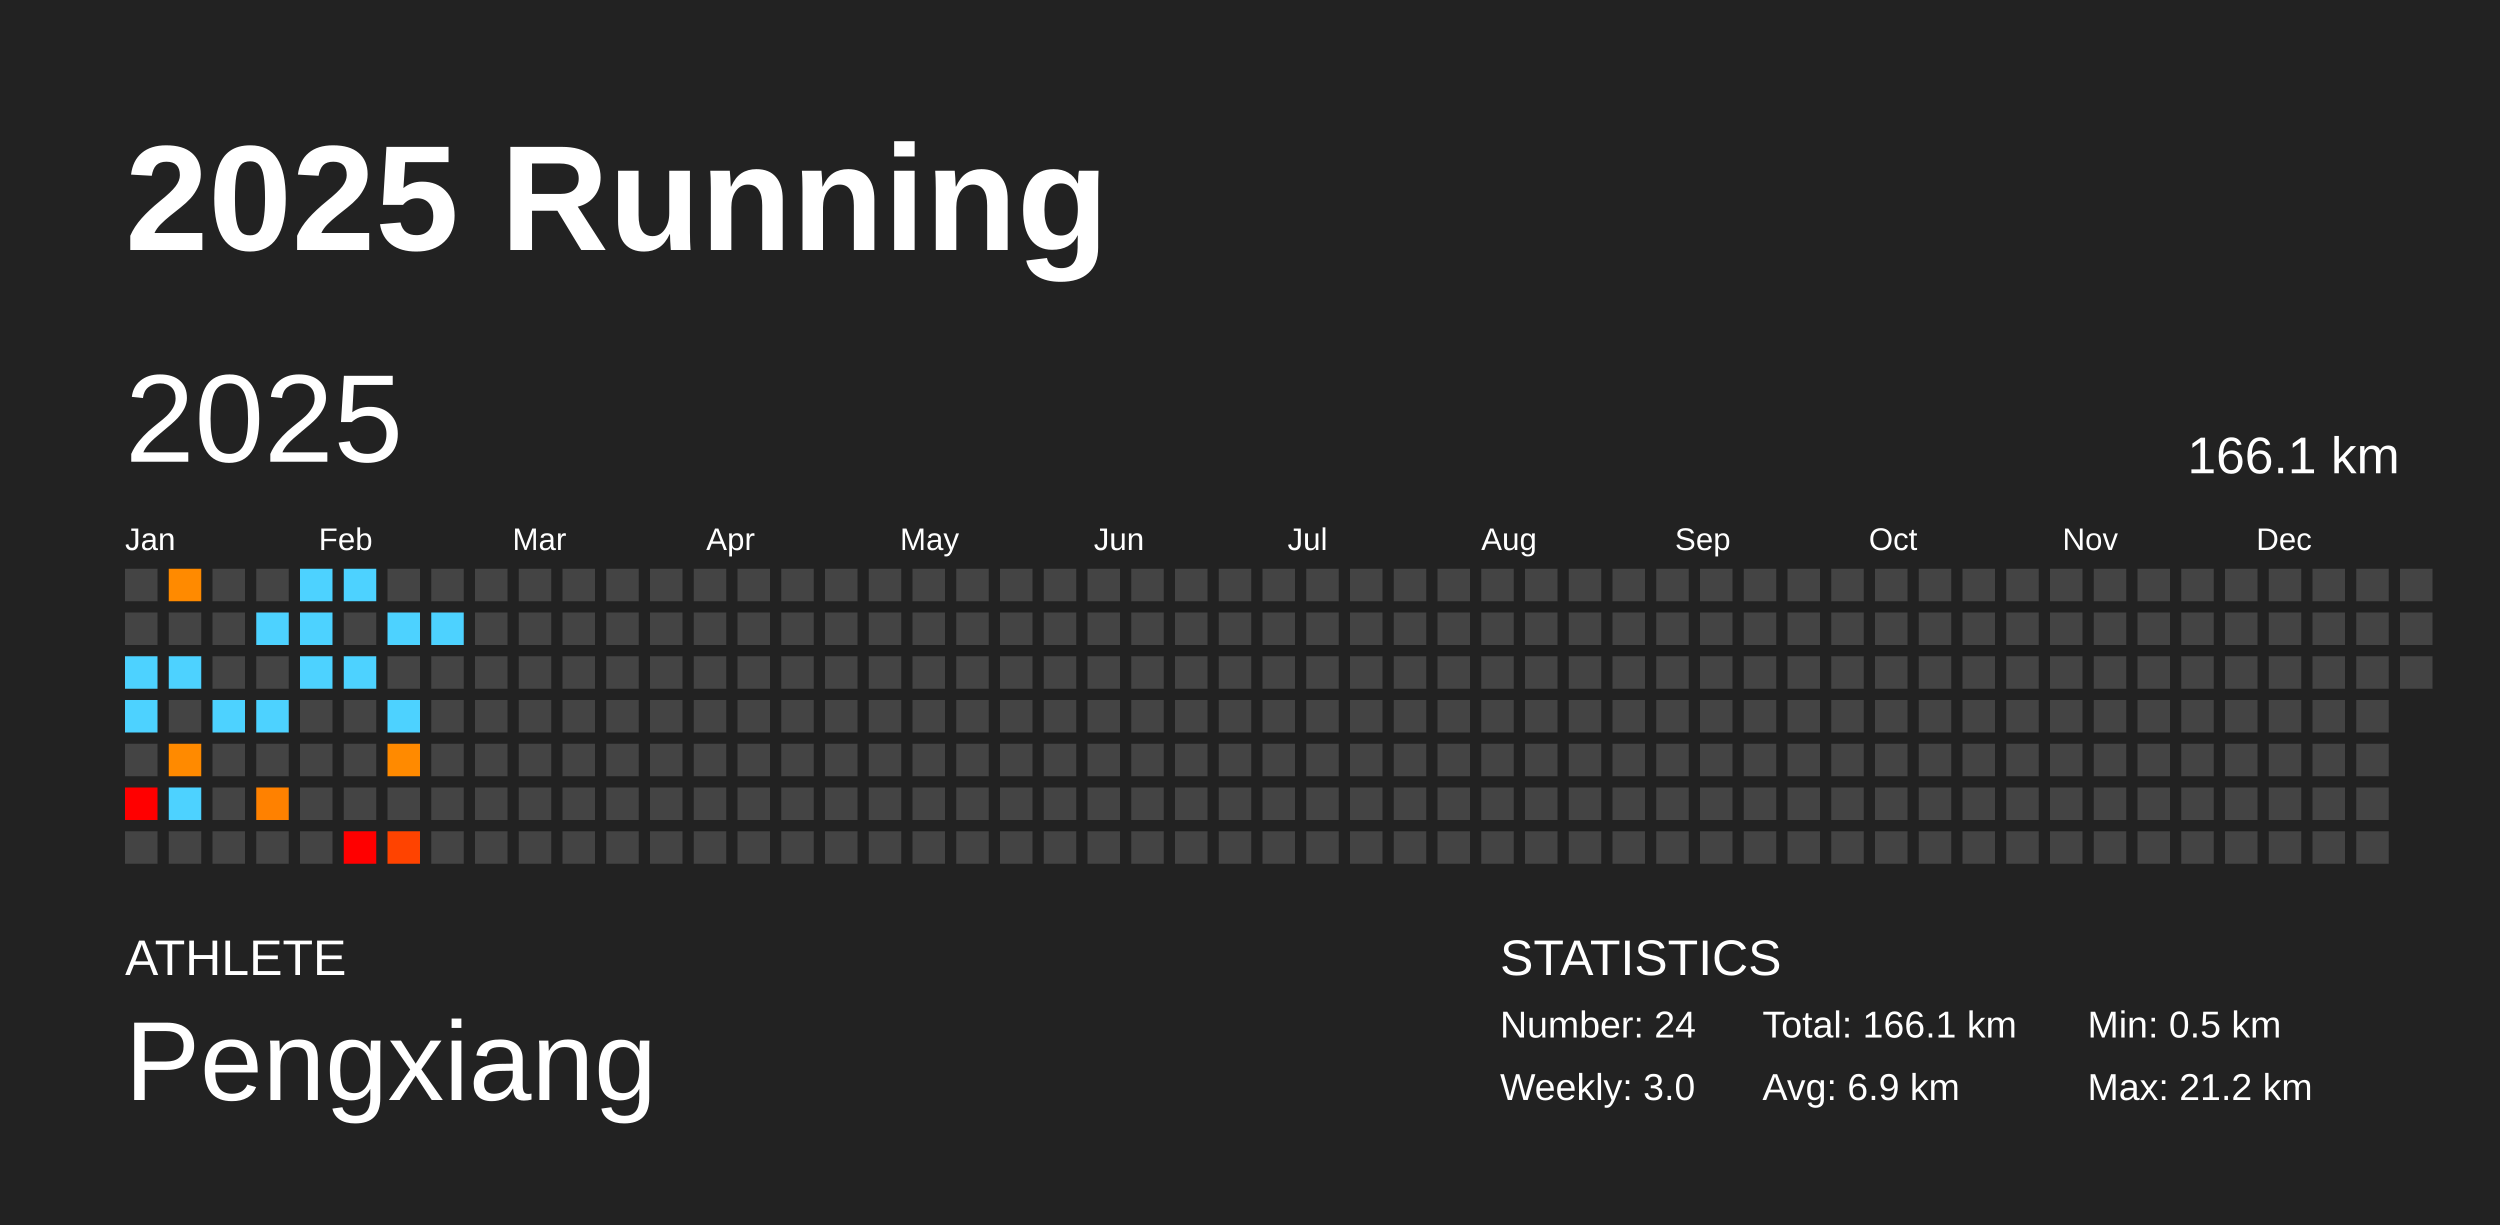
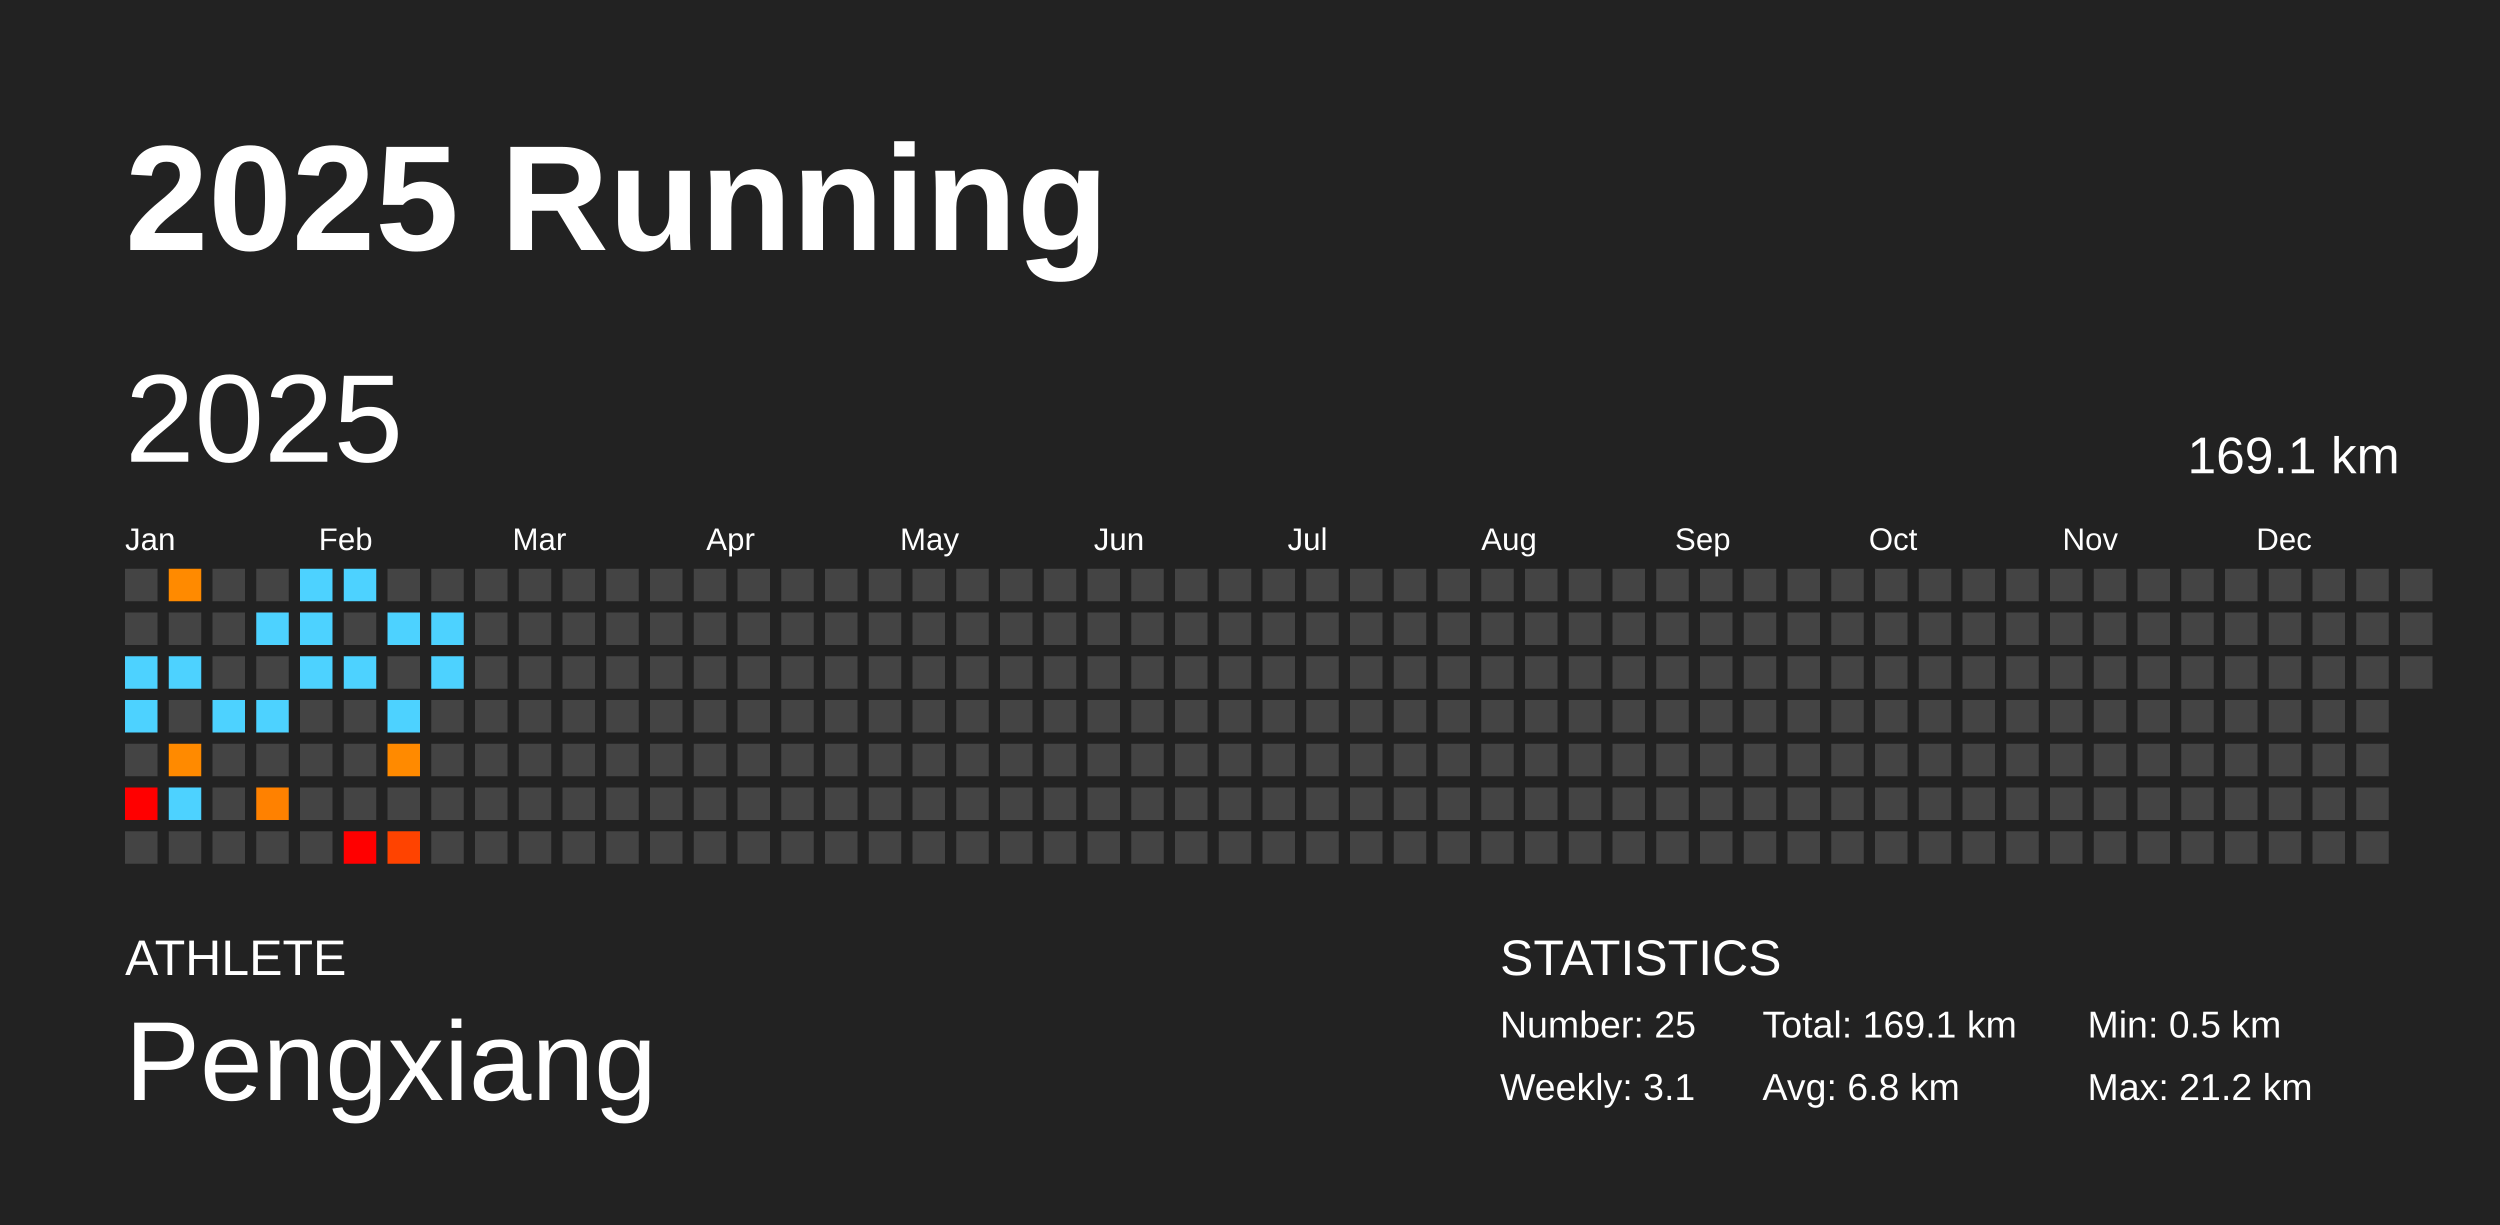
<svg xmlns="http://www.w3.org/2000/svg" baseProfile="full" height="98mm" version="1.1" viewBox="0,0,200,98" width="200mm">
  <defs />
  <rect fill="#222222" height="98" width="200" x="0" y="0" />
  <text fill="#FFFFFF" style="font-size:12px; font-family:Arial; font-weight:bold;" x="10" y="20">2025 Running</text>
  <text fill="#FFFFFF" style="font-size:4px; font-family:Arial" x="10" y="78">ATHLETE</text>
  <text fill="#FFFFFF" style="font-size:9px; font-family:Arial" x="10" y="88">Pengxiang</text>
  <text fill="#FFFFFF" style="font-size:4px; font-family:Arial" x="120" y="78">STATISTICS</text>
-   <text fill="#FFFFFF" style="font-size:3px; font-family:Arial" x="120" y="83">Number: 24</text>
-   <text fill="#FFFFFF" style="font-size:3px; font-family:Arial" x="120" y="88">Weekly: 3.0</text>
-   <text fill="#FFFFFF" style="font-size:3px; font-family:Arial" x="141" y="83">Total: 166.1 km</text>
-   <text fill="#FFFFFF" style="font-size:3px; font-family:Arial" x="141" y="88">Avg: 6.9 km</text>
+   <text fill="#FFFFFF" style="font-size:3px; font-family:Arial" x="120" y="83">Number: 25</text>
+   <text fill="#FFFFFF" style="font-size:3px; font-family:Arial" x="120" y="88">Weekly: 3.1</text>
+   <text fill="#FFFFFF" style="font-size:3px; font-family:Arial" x="141" y="83">Total: 169.1 km</text>
+   <text fill="#FFFFFF" style="font-size:3px; font-family:Arial" x="141" y="88">Avg: 6.8 km</text>
  <text fill="#FFFFFF" style="font-size:3px; font-family:Arial" x="167" y="83">Min: 0.5 km</text>
  <text fill="#FFFFFF" style="font-size:3px; font-family:Arial" x="167" y="88">Max: 21.2 km</text>
  <text dominant-baseline="hanging" fill="#FFFFFF" style="font-size:10.0px; font-family:Arial;" x="10" y="30">2025</text>
-   <text dominant-baseline="hanging" fill="#FFFFFF" style="font-size:4.125px; font-family:Arial;" x="175" y="35">166.1 km</text>
+   <text dominant-baseline="hanging" fill="#FFFFFF" style="font-size:4.125px; font-family:Arial;" x="175" y="35">169.1 km</text>
  <text fill="#FFFFFF" style="font-size:2.5px; font-family:Arial" x="10.0" y="44">Jan</text>
  <text fill="#FFFFFF" style="font-size:2.5px; font-family:Arial" x="25.5" y="44">Feb</text>
  <text fill="#FFFFFF" style="font-size:2.5px; font-family:Arial" x="41.0" y="44">Mar</text>
  <text fill="#FFFFFF" style="font-size:2.5px; font-family:Arial" x="56.5" y="44">Apr</text>
  <text fill="#FFFFFF" style="font-size:2.5px; font-family:Arial" x="72.0" y="44">May</text>
  <text fill="#FFFFFF" style="font-size:2.5px; font-family:Arial" x="87.5" y="44">Jun</text>
  <text fill="#FFFFFF" style="font-size:2.5px; font-family:Arial" x="103.0" y="44">Jul</text>
  <text fill="#FFFFFF" style="font-size:2.5px; font-family:Arial" x="118.5" y="44">Aug</text>
  <text fill="#FFFFFF" style="font-size:2.5px; font-family:Arial" x="134.0" y="44">Sep</text>
  <text fill="#FFFFFF" style="font-size:2.5px; font-family:Arial" x="149.5" y="44">Oct</text>
  <text fill="#FFFFFF" style="font-size:2.5px; font-family:Arial" x="165.0" y="44">Nov</text>
  <text fill="#FFFFFF" style="font-size:2.5px; font-family:Arial" x="180.5" y="44">Dec</text>
  <rect fill="#444444" height="2.6" width="2.6" x="10.0" y="45.5" />
  <rect fill="#444444" height="2.6" width="2.6" x="10.0" y="49.0" />
  <rect fill="#4dd2ff" height="2.6" width="2.6" x="10.0" y="52.5" />
  <rect fill="#4dd2ff" height="2.6" width="2.6" x="10.0" y="56.0" />
  <rect fill="#444444" height="2.6" width="2.6" x="10.0" y="59.5" />
  <rect fill="red" height="2.6" width="2.6" x="10.0" y="63.0" />
  <rect fill="#444444" height="2.6" width="2.6" x="10.0" y="66.5" />
  <rect fill="#ff8a00" height="2.6" width="2.6" x="13.5" y="45.5" />
  <rect fill="#444444" height="2.6" width="2.6" x="13.5" y="49.0" />
  <rect fill="#4dd2ff" height="2.6" width="2.6" x="13.5" y="52.5" />
  <rect fill="#444444" height="2.6" width="2.6" x="13.5" y="56.0" />
  <rect fill="#ff8a00" height="2.6" width="2.6" x="13.5" y="59.5" />
  <rect fill="#4dd2ff" height="2.6" width="2.6" x="13.5" y="63.0" />
  <rect fill="#444444" height="2.6" width="2.6" x="13.5" y="66.5" />
  <rect fill="#444444" height="2.6" width="2.6" x="17.0" y="45.5" />
  <rect fill="#444444" height="2.6" width="2.6" x="17.0" y="49.0" />
  <rect fill="#444444" height="2.6" width="2.6" x="17.0" y="52.5" />
  <rect fill="#4dd2ff" height="2.6" width="2.6" x="17.0" y="56.0" />
  <rect fill="#444444" height="2.6" width="2.6" x="17.0" y="59.5" />
  <rect fill="#444444" height="2.6" width="2.6" x="17.0" y="63.0" />
  <rect fill="#444444" height="2.6" width="2.6" x="17.0" y="66.5" />
  <rect fill="#444444" height="2.6" width="2.6" x="20.5" y="45.5" />
  <rect fill="#4dd2ff" height="2.6" width="2.6" x="20.5" y="49.0" />
  <rect fill="#444444" height="2.6" width="2.6" x="20.5" y="52.5" />
  <rect fill="#4dd2ff" height="2.6" width="2.6" x="20.5" y="56.0" />
  <rect fill="#444444" height="2.6" width="2.6" x="20.5" y="59.5" />
  <rect fill="#ff8100" height="2.6" width="2.6" x="20.5" y="63.0" />
  <rect fill="#444444" height="2.6" width="2.6" x="20.5" y="66.5" />
  <rect fill="#4dd2ff" height="2.6" width="2.6" x="24.0" y="45.5" />
  <rect fill="#4dd2ff" height="2.6" width="2.6" x="24.0" y="49.0" />
  <rect fill="#4dd2ff" height="2.6" width="2.6" x="24.0" y="52.5" />
  <rect fill="#444444" height="2.6" width="2.6" x="24.0" y="56.0" />
  <rect fill="#444444" height="2.6" width="2.6" x="24.0" y="59.5" />
  <rect fill="#444444" height="2.6" width="2.6" x="24.0" y="63.0" />
  <rect fill="#444444" height="2.6" width="2.6" x="24.0" y="66.5" />
  <rect fill="#4dd2ff" height="2.6" width="2.6" x="27.5" y="45.5" />
  <rect fill="#444444" height="2.6" width="2.6" x="27.5" y="49.0" />
  <rect fill="#4dd2ff" height="2.6" width="2.6" x="27.5" y="52.5" />
  <rect fill="#444444" height="2.6" width="2.6" x="27.5" y="56.0" />
  <rect fill="#444444" height="2.6" width="2.6" x="27.5" y="59.5" />
  <rect fill="#444444" height="2.6" width="2.6" x="27.5" y="63.0" />
  <rect fill="red" height="2.6" width="2.6" x="27.5" y="66.5" />
  <rect fill="#444444" height="2.6" width="2.6" x="31.0" y="45.5" />
  <rect fill="#4dd2ff" height="2.6" width="2.6" x="31.0" y="49.0" />
  <rect fill="#444444" height="2.6" width="2.6" x="31.0" y="52.5" />
  <rect fill="#4dd2ff" height="2.6" width="2.6" x="31.0" y="56.0" />
  <rect fill="#ff8a00" height="2.6" width="2.6" x="31.0" y="59.5" />
  <rect fill="#444444" height="2.6" width="2.6" x="31.0" y="63.0" />
  <rect fill="#ff4300" height="2.6" width="2.6" x="31.0" y="66.5" />
  <rect fill="#444444" height="2.6" width="2.6" x="34.5" y="45.5" />
  <rect fill="#4dd2ff" height="2.6" width="2.6" x="34.5" y="49.0" />
-   <rect fill="#444444" height="2.6" width="2.6" x="34.5" y="52.5" />
+   <rect fill="#4dd2ff" height="2.6" width="2.6" x="34.5" y="52.5" />
  <rect fill="#444444" height="2.6" width="2.6" x="34.5" y="56.0" />
  <rect fill="#444444" height="2.6" width="2.6" x="34.5" y="59.5" />
  <rect fill="#444444" height="2.6" width="2.6" x="34.5" y="63.0" />
  <rect fill="#444444" height="2.6" width="2.6" x="34.5" y="66.5" />
  <rect fill="#444444" height="2.6" width="2.6" x="38.0" y="45.5" />
  <rect fill="#444444" height="2.6" width="2.6" x="38.0" y="49.0" />
  <rect fill="#444444" height="2.6" width="2.6" x="38.0" y="52.5" />
  <rect fill="#444444" height="2.6" width="2.6" x="38.0" y="56.0" />
  <rect fill="#444444" height="2.6" width="2.6" x="38.0" y="59.5" />
  <rect fill="#444444" height="2.6" width="2.6" x="38.0" y="63.0" />
  <rect fill="#444444" height="2.6" width="2.6" x="38.0" y="66.5" />
  <rect fill="#444444" height="2.6" width="2.6" x="41.5" y="45.5" />
  <rect fill="#444444" height="2.6" width="2.6" x="41.5" y="49.0" />
  <rect fill="#444444" height="2.6" width="2.6" x="41.5" y="52.5" />
  <rect fill="#444444" height="2.6" width="2.6" x="41.5" y="56.0" />
  <rect fill="#444444" height="2.6" width="2.6" x="41.5" y="59.5" />
  <rect fill="#444444" height="2.6" width="2.6" x="41.5" y="63.0" />
  <rect fill="#444444" height="2.6" width="2.6" x="41.5" y="66.5" />
  <rect fill="#444444" height="2.6" width="2.6" x="45.0" y="45.5" />
  <rect fill="#444444" height="2.6" width="2.6" x="45.0" y="49.0" />
  <rect fill="#444444" height="2.6" width="2.6" x="45.0" y="52.5" />
  <rect fill="#444444" height="2.6" width="2.6" x="45.0" y="56.0" />
  <rect fill="#444444" height="2.6" width="2.6" x="45.0" y="59.5" />
  <rect fill="#444444" height="2.6" width="2.6" x="45.0" y="63.0" />
  <rect fill="#444444" height="2.6" width="2.6" x="45.0" y="66.5" />
  <rect fill="#444444" height="2.6" width="2.6" x="48.5" y="45.5" />
  <rect fill="#444444" height="2.6" width="2.6" x="48.5" y="49.0" />
  <rect fill="#444444" height="2.6" width="2.6" x="48.5" y="52.5" />
  <rect fill="#444444" height="2.6" width="2.6" x="48.5" y="56.0" />
  <rect fill="#444444" height="2.6" width="2.6" x="48.5" y="59.5" />
  <rect fill="#444444" height="2.6" width="2.6" x="48.5" y="63.0" />
  <rect fill="#444444" height="2.6" width="2.6" x="48.5" y="66.5" />
  <rect fill="#444444" height="2.6" width="2.6" x="52.0" y="45.5" />
  <rect fill="#444444" height="2.6" width="2.6" x="52.0" y="49.0" />
  <rect fill="#444444" height="2.6" width="2.6" x="52.0" y="52.5" />
  <rect fill="#444444" height="2.6" width="2.6" x="52.0" y="56.0" />
  <rect fill="#444444" height="2.6" width="2.6" x="52.0" y="59.5" />
  <rect fill="#444444" height="2.6" width="2.6" x="52.0" y="63.0" />
  <rect fill="#444444" height="2.6" width="2.6" x="52.0" y="66.5" />
  <rect fill="#444444" height="2.6" width="2.6" x="55.5" y="45.5" />
  <rect fill="#444444" height="2.6" width="2.6" x="55.5" y="49.0" />
  <rect fill="#444444" height="2.6" width="2.6" x="55.5" y="52.5" />
  <rect fill="#444444" height="2.6" width="2.6" x="55.5" y="56.0" />
  <rect fill="#444444" height="2.6" width="2.6" x="55.5" y="59.5" />
  <rect fill="#444444" height="2.6" width="2.6" x="55.5" y="63.0" />
  <rect fill="#444444" height="2.6" width="2.6" x="55.5" y="66.5" />
  <rect fill="#444444" height="2.6" width="2.6" x="59.0" y="45.5" />
  <rect fill="#444444" height="2.6" width="2.6" x="59.0" y="49.0" />
  <rect fill="#444444" height="2.6" width="2.6" x="59.0" y="52.5" />
  <rect fill="#444444" height="2.6" width="2.6" x="59.0" y="56.0" />
  <rect fill="#444444" height="2.6" width="2.6" x="59.0" y="59.5" />
  <rect fill="#444444" height="2.6" width="2.6" x="59.0" y="63.0" />
  <rect fill="#444444" height="2.6" width="2.6" x="59.0" y="66.5" />
  <rect fill="#444444" height="2.6" width="2.6" x="62.5" y="45.5" />
  <rect fill="#444444" height="2.6" width="2.6" x="62.5" y="49.0" />
  <rect fill="#444444" height="2.6" width="2.6" x="62.5" y="52.5" />
  <rect fill="#444444" height="2.6" width="2.6" x="62.5" y="56.0" />
  <rect fill="#444444" height="2.6" width="2.6" x="62.5" y="59.5" />
  <rect fill="#444444" height="2.6" width="2.6" x="62.5" y="63.0" />
  <rect fill="#444444" height="2.6" width="2.6" x="62.5" y="66.5" />
  <rect fill="#444444" height="2.6" width="2.6" x="66.0" y="45.5" />
  <rect fill="#444444" height="2.6" width="2.6" x="66.0" y="49.0" />
  <rect fill="#444444" height="2.6" width="2.6" x="66.0" y="52.5" />
  <rect fill="#444444" height="2.6" width="2.6" x="66.0" y="56.0" />
  <rect fill="#444444" height="2.6" width="2.6" x="66.0" y="59.5" />
  <rect fill="#444444" height="2.6" width="2.6" x="66.0" y="63.0" />
  <rect fill="#444444" height="2.6" width="2.6" x="66.0" y="66.5" />
  <rect fill="#444444" height="2.6" width="2.6" x="69.5" y="45.5" />
  <rect fill="#444444" height="2.6" width="2.6" x="69.5" y="49.0" />
  <rect fill="#444444" height="2.6" width="2.6" x="69.5" y="52.5" />
  <rect fill="#444444" height="2.6" width="2.6" x="69.5" y="56.0" />
  <rect fill="#444444" height="2.6" width="2.6" x="69.5" y="59.5" />
  <rect fill="#444444" height="2.6" width="2.6" x="69.5" y="63.0" />
  <rect fill="#444444" height="2.6" width="2.6" x="69.5" y="66.5" />
  <rect fill="#444444" height="2.6" width="2.6" x="73.0" y="45.5" />
  <rect fill="#444444" height="2.6" width="2.6" x="73.0" y="49.0" />
  <rect fill="#444444" height="2.6" width="2.6" x="73.0" y="52.5" />
  <rect fill="#444444" height="2.6" width="2.6" x="73.0" y="56.0" />
  <rect fill="#444444" height="2.6" width="2.6" x="73.0" y="59.5" />
  <rect fill="#444444" height="2.6" width="2.6" x="73.0" y="63.0" />
  <rect fill="#444444" height="2.6" width="2.6" x="73.0" y="66.5" />
  <rect fill="#444444" height="2.6" width="2.6" x="76.5" y="45.5" />
  <rect fill="#444444" height="2.6" width="2.6" x="76.5" y="49.0" />
  <rect fill="#444444" height="2.6" width="2.6" x="76.5" y="52.5" />
  <rect fill="#444444" height="2.6" width="2.6" x="76.5" y="56.0" />
  <rect fill="#444444" height="2.6" width="2.6" x="76.5" y="59.5" />
  <rect fill="#444444" height="2.6" width="2.6" x="76.5" y="63.0" />
  <rect fill="#444444" height="2.6" width="2.6" x="76.5" y="66.5" />
  <rect fill="#444444" height="2.6" width="2.6" x="80.0" y="45.5" />
  <rect fill="#444444" height="2.6" width="2.6" x="80.0" y="49.0" />
  <rect fill="#444444" height="2.6" width="2.6" x="80.0" y="52.5" />
  <rect fill="#444444" height="2.6" width="2.6" x="80.0" y="56.0" />
  <rect fill="#444444" height="2.6" width="2.6" x="80.0" y="59.5" />
  <rect fill="#444444" height="2.6" width="2.6" x="80.0" y="63.0" />
  <rect fill="#444444" height="2.6" width="2.6" x="80.0" y="66.5" />
  <rect fill="#444444" height="2.6" width="2.6" x="83.5" y="45.5" />
  <rect fill="#444444" height="2.6" width="2.6" x="83.5" y="49.0" />
  <rect fill="#444444" height="2.6" width="2.6" x="83.5" y="52.5" />
  <rect fill="#444444" height="2.6" width="2.6" x="83.5" y="56.0" />
  <rect fill="#444444" height="2.6" width="2.6" x="83.5" y="59.5" />
  <rect fill="#444444" height="2.6" width="2.6" x="83.5" y="63.0" />
  <rect fill="#444444" height="2.6" width="2.6" x="83.5" y="66.5" />
  <rect fill="#444444" height="2.6" width="2.6" x="87.0" y="45.5" />
  <rect fill="#444444" height="2.6" width="2.6" x="87.0" y="49.0" />
  <rect fill="#444444" height="2.6" width="2.6" x="87.0" y="52.5" />
  <rect fill="#444444" height="2.6" width="2.6" x="87.0" y="56.0" />
  <rect fill="#444444" height="2.6" width="2.6" x="87.0" y="59.5" />
  <rect fill="#444444" height="2.6" width="2.6" x="87.0" y="63.0" />
  <rect fill="#444444" height="2.6" width="2.6" x="87.0" y="66.5" />
  <rect fill="#444444" height="2.6" width="2.6" x="90.5" y="45.5" />
  <rect fill="#444444" height="2.6" width="2.6" x="90.5" y="49.0" />
  <rect fill="#444444" height="2.6" width="2.6" x="90.5" y="52.5" />
  <rect fill="#444444" height="2.6" width="2.6" x="90.5" y="56.0" />
  <rect fill="#444444" height="2.6" width="2.6" x="90.5" y="59.5" />
  <rect fill="#444444" height="2.6" width="2.6" x="90.5" y="63.0" />
  <rect fill="#444444" height="2.6" width="2.6" x="90.5" y="66.5" />
  <rect fill="#444444" height="2.6" width="2.6" x="94.0" y="45.5" />
  <rect fill="#444444" height="2.6" width="2.6" x="94.0" y="49.0" />
  <rect fill="#444444" height="2.6" width="2.6" x="94.0" y="52.5" />
  <rect fill="#444444" height="2.6" width="2.6" x="94.0" y="56.0" />
  <rect fill="#444444" height="2.6" width="2.6" x="94.0" y="59.5" />
  <rect fill="#444444" height="2.6" width="2.6" x="94.0" y="63.0" />
  <rect fill="#444444" height="2.6" width="2.6" x="94.0" y="66.5" />
  <rect fill="#444444" height="2.6" width="2.6" x="97.5" y="45.5" />
  <rect fill="#444444" height="2.6" width="2.6" x="97.5" y="49.0" />
  <rect fill="#444444" height="2.6" width="2.6" x="97.5" y="52.5" />
  <rect fill="#444444" height="2.6" width="2.6" x="97.5" y="56.0" />
  <rect fill="#444444" height="2.6" width="2.6" x="97.5" y="59.5" />
  <rect fill="#444444" height="2.6" width="2.6" x="97.5" y="63.0" />
  <rect fill="#444444" height="2.6" width="2.6" x="97.5" y="66.5" />
  <rect fill="#444444" height="2.6" width="2.6" x="101.0" y="45.5" />
  <rect fill="#444444" height="2.6" width="2.6" x="101.0" y="49.0" />
  <rect fill="#444444" height="2.6" width="2.6" x="101.0" y="52.5" />
  <rect fill="#444444" height="2.6" width="2.6" x="101.0" y="56.0" />
  <rect fill="#444444" height="2.6" width="2.6" x="101.0" y="59.5" />
  <rect fill="#444444" height="2.6" width="2.6" x="101.0" y="63.0" />
  <rect fill="#444444" height="2.6" width="2.6" x="101.0" y="66.5" />
  <rect fill="#444444" height="2.6" width="2.6" x="104.5" y="45.5" />
  <rect fill="#444444" height="2.6" width="2.6" x="104.5" y="49.0" />
  <rect fill="#444444" height="2.6" width="2.6" x="104.5" y="52.5" />
  <rect fill="#444444" height="2.6" width="2.6" x="104.5" y="56.0" />
  <rect fill="#444444" height="2.6" width="2.6" x="104.5" y="59.5" />
  <rect fill="#444444" height="2.6" width="2.6" x="104.5" y="63.0" />
  <rect fill="#444444" height="2.6" width="2.6" x="104.5" y="66.5" />
  <rect fill="#444444" height="2.6" width="2.6" x="108.0" y="45.5" />
  <rect fill="#444444" height="2.6" width="2.6" x="108.0" y="49.0" />
  <rect fill="#444444" height="2.6" width="2.6" x="108.0" y="52.5" />
  <rect fill="#444444" height="2.6" width="2.6" x="108.0" y="56.0" />
  <rect fill="#444444" height="2.6" width="2.6" x="108.0" y="59.5" />
  <rect fill="#444444" height="2.6" width="2.6" x="108.0" y="63.0" />
  <rect fill="#444444" height="2.6" width="2.6" x="108.0" y="66.5" />
  <rect fill="#444444" height="2.6" width="2.6" x="111.5" y="45.5" />
  <rect fill="#444444" height="2.6" width="2.6" x="111.5" y="49.0" />
  <rect fill="#444444" height="2.6" width="2.6" x="111.5" y="52.5" />
  <rect fill="#444444" height="2.6" width="2.6" x="111.5" y="56.0" />
  <rect fill="#444444" height="2.6" width="2.6" x="111.5" y="59.5" />
  <rect fill="#444444" height="2.6" width="2.6" x="111.5" y="63.0" />
  <rect fill="#444444" height="2.6" width="2.6" x="111.5" y="66.5" />
  <rect fill="#444444" height="2.6" width="2.6" x="115.0" y="45.5" />
  <rect fill="#444444" height="2.6" width="2.6" x="115.0" y="49.0" />
  <rect fill="#444444" height="2.6" width="2.6" x="115.0" y="52.5" />
  <rect fill="#444444" height="2.6" width="2.6" x="115.0" y="56.0" />
  <rect fill="#444444" height="2.6" width="2.6" x="115.0" y="59.5" />
  <rect fill="#444444" height="2.6" width="2.6" x="115.0" y="63.0" />
  <rect fill="#444444" height="2.6" width="2.6" x="115.0" y="66.5" />
  <rect fill="#444444" height="2.6" width="2.6" x="118.5" y="45.5" />
  <rect fill="#444444" height="2.6" width="2.6" x="118.5" y="49.0" />
  <rect fill="#444444" height="2.6" width="2.6" x="118.5" y="52.5" />
  <rect fill="#444444" height="2.6" width="2.6" x="118.5" y="56.0" />
  <rect fill="#444444" height="2.6" width="2.6" x="118.5" y="59.5" />
  <rect fill="#444444" height="2.6" width="2.6" x="118.5" y="63.0" />
  <rect fill="#444444" height="2.6" width="2.6" x="118.5" y="66.5" />
  <rect fill="#444444" height="2.6" width="2.6" x="122.0" y="45.5" />
  <rect fill="#444444" height="2.6" width="2.6" x="122.0" y="49.0" />
  <rect fill="#444444" height="2.6" width="2.6" x="122.0" y="52.5" />
  <rect fill="#444444" height="2.6" width="2.6" x="122.0" y="56.0" />
  <rect fill="#444444" height="2.6" width="2.6" x="122.0" y="59.5" />
  <rect fill="#444444" height="2.6" width="2.6" x="122.0" y="63.0" />
  <rect fill="#444444" height="2.6" width="2.6" x="122.0" y="66.5" />
  <rect fill="#444444" height="2.6" width="2.6" x="125.5" y="45.5" />
  <rect fill="#444444" height="2.6" width="2.6" x="125.5" y="49.0" />
  <rect fill="#444444" height="2.6" width="2.6" x="125.5" y="52.5" />
  <rect fill="#444444" height="2.6" width="2.6" x="125.5" y="56.0" />
  <rect fill="#444444" height="2.6" width="2.6" x="125.5" y="59.5" />
  <rect fill="#444444" height="2.6" width="2.6" x="125.5" y="63.0" />
  <rect fill="#444444" height="2.6" width="2.6" x="125.5" y="66.5" />
  <rect fill="#444444" height="2.6" width="2.6" x="129.0" y="45.5" />
  <rect fill="#444444" height="2.6" width="2.6" x="129.0" y="49.0" />
  <rect fill="#444444" height="2.6" width="2.6" x="129.0" y="52.5" />
  <rect fill="#444444" height="2.6" width="2.6" x="129.0" y="56.0" />
  <rect fill="#444444" height="2.6" width="2.6" x="129.0" y="59.5" />
  <rect fill="#444444" height="2.6" width="2.6" x="129.0" y="63.0" />
  <rect fill="#444444" height="2.6" width="2.6" x="129.0" y="66.5" />
  <rect fill="#444444" height="2.6" width="2.6" x="132.5" y="45.5" />
  <rect fill="#444444" height="2.6" width="2.6" x="132.5" y="49.0" />
  <rect fill="#444444" height="2.6" width="2.6" x="132.5" y="52.5" />
  <rect fill="#444444" height="2.6" width="2.6" x="132.5" y="56.0" />
  <rect fill="#444444" height="2.6" width="2.6" x="132.5" y="59.5" />
  <rect fill="#444444" height="2.6" width="2.6" x="132.5" y="63.0" />
  <rect fill="#444444" height="2.6" width="2.6" x="132.5" y="66.5" />
  <rect fill="#444444" height="2.6" width="2.6" x="136.0" y="45.5" />
  <rect fill="#444444" height="2.6" width="2.6" x="136.0" y="49.0" />
  <rect fill="#444444" height="2.6" width="2.6" x="136.0" y="52.5" />
  <rect fill="#444444" height="2.6" width="2.6" x="136.0" y="56.0" />
  <rect fill="#444444" height="2.6" width="2.6" x="136.0" y="59.5" />
  <rect fill="#444444" height="2.6" width="2.6" x="136.0" y="63.0" />
  <rect fill="#444444" height="2.6" width="2.6" x="136.0" y="66.5" />
  <rect fill="#444444" height="2.6" width="2.6" x="139.5" y="45.5" />
  <rect fill="#444444" height="2.6" width="2.6" x="139.5" y="49.0" />
  <rect fill="#444444" height="2.6" width="2.6" x="139.5" y="52.5" />
  <rect fill="#444444" height="2.6" width="2.6" x="139.5" y="56.0" />
  <rect fill="#444444" height="2.6" width="2.6" x="139.5" y="59.5" />
  <rect fill="#444444" height="2.6" width="2.6" x="139.5" y="63.0" />
  <rect fill="#444444" height="2.6" width="2.6" x="139.5" y="66.5" />
  <rect fill="#444444" height="2.6" width="2.6" x="143.0" y="45.5" />
  <rect fill="#444444" height="2.6" width="2.6" x="143.0" y="49.0" />
  <rect fill="#444444" height="2.6" width="2.6" x="143.0" y="52.5" />
  <rect fill="#444444" height="2.6" width="2.6" x="143.0" y="56.0" />
  <rect fill="#444444" height="2.6" width="2.6" x="143.0" y="59.5" />
  <rect fill="#444444" height="2.6" width="2.6" x="143.0" y="63.0" />
  <rect fill="#444444" height="2.6" width="2.6" x="143.0" y="66.5" />
  <rect fill="#444444" height="2.6" width="2.6" x="146.5" y="45.5" />
  <rect fill="#444444" height="2.6" width="2.6" x="146.5" y="49.0" />
  <rect fill="#444444" height="2.6" width="2.6" x="146.5" y="52.5" />
  <rect fill="#444444" height="2.6" width="2.6" x="146.5" y="56.0" />
  <rect fill="#444444" height="2.6" width="2.6" x="146.5" y="59.5" />
  <rect fill="#444444" height="2.6" width="2.6" x="146.5" y="63.0" />
  <rect fill="#444444" height="2.6" width="2.6" x="146.5" y="66.5" />
  <rect fill="#444444" height="2.6" width="2.6" x="150.0" y="45.5" />
  <rect fill="#444444" height="2.6" width="2.6" x="150.0" y="49.0" />
  <rect fill="#444444" height="2.6" width="2.6" x="150.0" y="52.5" />
  <rect fill="#444444" height="2.6" width="2.6" x="150.0" y="56.0" />
  <rect fill="#444444" height="2.6" width="2.6" x="150.0" y="59.5" />
  <rect fill="#444444" height="2.6" width="2.6" x="150.0" y="63.0" />
  <rect fill="#444444" height="2.6" width="2.6" x="150.0" y="66.5" />
  <rect fill="#444444" height="2.6" width="2.6" x="153.5" y="45.5" />
  <rect fill="#444444" height="2.6" width="2.6" x="153.5" y="49.0" />
  <rect fill="#444444" height="2.6" width="2.6" x="153.5" y="52.5" />
  <rect fill="#444444" height="2.6" width="2.6" x="153.5" y="56.0" />
  <rect fill="#444444" height="2.6" width="2.6" x="153.5" y="59.5" />
  <rect fill="#444444" height="2.6" width="2.6" x="153.5" y="63.0" />
  <rect fill="#444444" height="2.6" width="2.6" x="153.5" y="66.5" />
  <rect fill="#444444" height="2.6" width="2.6" x="157.0" y="45.5" />
  <rect fill="#444444" height="2.6" width="2.6" x="157.0" y="49.0" />
  <rect fill="#444444" height="2.6" width="2.6" x="157.0" y="52.5" />
  <rect fill="#444444" height="2.6" width="2.6" x="157.0" y="56.0" />
  <rect fill="#444444" height="2.6" width="2.6" x="157.0" y="59.5" />
  <rect fill="#444444" height="2.6" width="2.6" x="157.0" y="63.0" />
  <rect fill="#444444" height="2.6" width="2.6" x="157.0" y="66.5" />
  <rect fill="#444444" height="2.6" width="2.6" x="160.5" y="45.5" />
  <rect fill="#444444" height="2.6" width="2.6" x="160.5" y="49.0" />
  <rect fill="#444444" height="2.6" width="2.6" x="160.5" y="52.5" />
  <rect fill="#444444" height="2.6" width="2.6" x="160.5" y="56.0" />
  <rect fill="#444444" height="2.6" width="2.6" x="160.5" y="59.5" />
  <rect fill="#444444" height="2.6" width="2.6" x="160.5" y="63.0" />
  <rect fill="#444444" height="2.6" width="2.6" x="160.5" y="66.5" />
  <rect fill="#444444" height="2.6" width="2.6" x="164.0" y="45.5" />
  <rect fill="#444444" height="2.6" width="2.6" x="164.0" y="49.0" />
  <rect fill="#444444" height="2.6" width="2.6" x="164.0" y="52.5" />
  <rect fill="#444444" height="2.6" width="2.6" x="164.0" y="56.0" />
  <rect fill="#444444" height="2.6" width="2.6" x="164.0" y="59.5" />
  <rect fill="#444444" height="2.6" width="2.6" x="164.0" y="63.0" />
  <rect fill="#444444" height="2.6" width="2.6" x="164.0" y="66.5" />
  <rect fill="#444444" height="2.6" width="2.6" x="167.5" y="45.5" />
  <rect fill="#444444" height="2.6" width="2.6" x="167.5" y="49.0" />
  <rect fill="#444444" height="2.6" width="2.6" x="167.5" y="52.5" />
  <rect fill="#444444" height="2.6" width="2.6" x="167.5" y="56.0" />
  <rect fill="#444444" height="2.6" width="2.6" x="167.5" y="59.5" />
  <rect fill="#444444" height="2.6" width="2.6" x="167.5" y="63.0" />
  <rect fill="#444444" height="2.6" width="2.6" x="167.5" y="66.5" />
  <rect fill="#444444" height="2.6" width="2.6" x="171.0" y="45.5" />
  <rect fill="#444444" height="2.6" width="2.6" x="171.0" y="49.0" />
  <rect fill="#444444" height="2.6" width="2.6" x="171.0" y="52.5" />
  <rect fill="#444444" height="2.6" width="2.6" x="171.0" y="56.0" />
  <rect fill="#444444" height="2.6" width="2.6" x="171.0" y="59.5" />
  <rect fill="#444444" height="2.6" width="2.6" x="171.0" y="63.0" />
  <rect fill="#444444" height="2.6" width="2.6" x="171.0" y="66.5" />
  <rect fill="#444444" height="2.6" width="2.6" x="174.5" y="45.5" />
  <rect fill="#444444" height="2.6" width="2.6" x="174.5" y="49.0" />
  <rect fill="#444444" height="2.6" width="2.6" x="174.5" y="52.5" />
  <rect fill="#444444" height="2.6" width="2.6" x="174.5" y="56.0" />
  <rect fill="#444444" height="2.6" width="2.6" x="174.5" y="59.5" />
  <rect fill="#444444" height="2.6" width="2.6" x="174.5" y="63.0" />
  <rect fill="#444444" height="2.6" width="2.6" x="174.5" y="66.5" />
  <rect fill="#444444" height="2.6" width="2.6" x="178.0" y="45.5" />
  <rect fill="#444444" height="2.6" width="2.6" x="178.0" y="49.0" />
  <rect fill="#444444" height="2.6" width="2.6" x="178.0" y="52.5" />
  <rect fill="#444444" height="2.6" width="2.6" x="178.0" y="56.0" />
  <rect fill="#444444" height="2.6" width="2.6" x="178.0" y="59.5" />
  <rect fill="#444444" height="2.6" width="2.6" x="178.0" y="63.0" />
  <rect fill="#444444" height="2.6" width="2.6" x="178.0" y="66.5" />
  <rect fill="#444444" height="2.6" width="2.6" x="181.5" y="45.5" />
  <rect fill="#444444" height="2.6" width="2.6" x="181.5" y="49.0" />
  <rect fill="#444444" height="2.6" width="2.6" x="181.5" y="52.5" />
  <rect fill="#444444" height="2.6" width="2.6" x="181.5" y="56.0" />
  <rect fill="#444444" height="2.6" width="2.6" x="181.5" y="59.5" />
  <rect fill="#444444" height="2.6" width="2.6" x="181.5" y="63.0" />
  <rect fill="#444444" height="2.6" width="2.6" x="181.5" y="66.5" />
  <rect fill="#444444" height="2.6" width="2.6" x="185.0" y="45.5" />
  <rect fill="#444444" height="2.6" width="2.6" x="185.0" y="49.0" />
  <rect fill="#444444" height="2.6" width="2.6" x="185.0" y="52.5" />
  <rect fill="#444444" height="2.6" width="2.6" x="185.0" y="56.0" />
  <rect fill="#444444" height="2.6" width="2.6" x="185.0" y="59.5" />
  <rect fill="#444444" height="2.6" width="2.6" x="185.0" y="63.0" />
  <rect fill="#444444" height="2.6" width="2.6" x="185.0" y="66.5" />
  <rect fill="#444444" height="2.6" width="2.6" x="188.5" y="45.5" />
  <rect fill="#444444" height="2.6" width="2.6" x="188.5" y="49.0" />
  <rect fill="#444444" height="2.6" width="2.6" x="188.5" y="52.5" />
  <rect fill="#444444" height="2.6" width="2.6" x="188.5" y="56.0" />
  <rect fill="#444444" height="2.6" width="2.6" x="188.5" y="59.5" />
  <rect fill="#444444" height="2.6" width="2.6" x="188.5" y="63.0" />
  <rect fill="#444444" height="2.6" width="2.6" x="188.5" y="66.5" />
  <rect fill="#444444" height="2.6" width="2.6" x="192.0" y="45.5" />
  <rect fill="#444444" height="2.6" width="2.6" x="192.0" y="49.0" />
  <rect fill="#444444" height="2.6" width="2.6" x="192.0" y="52.5" />
</svg>
